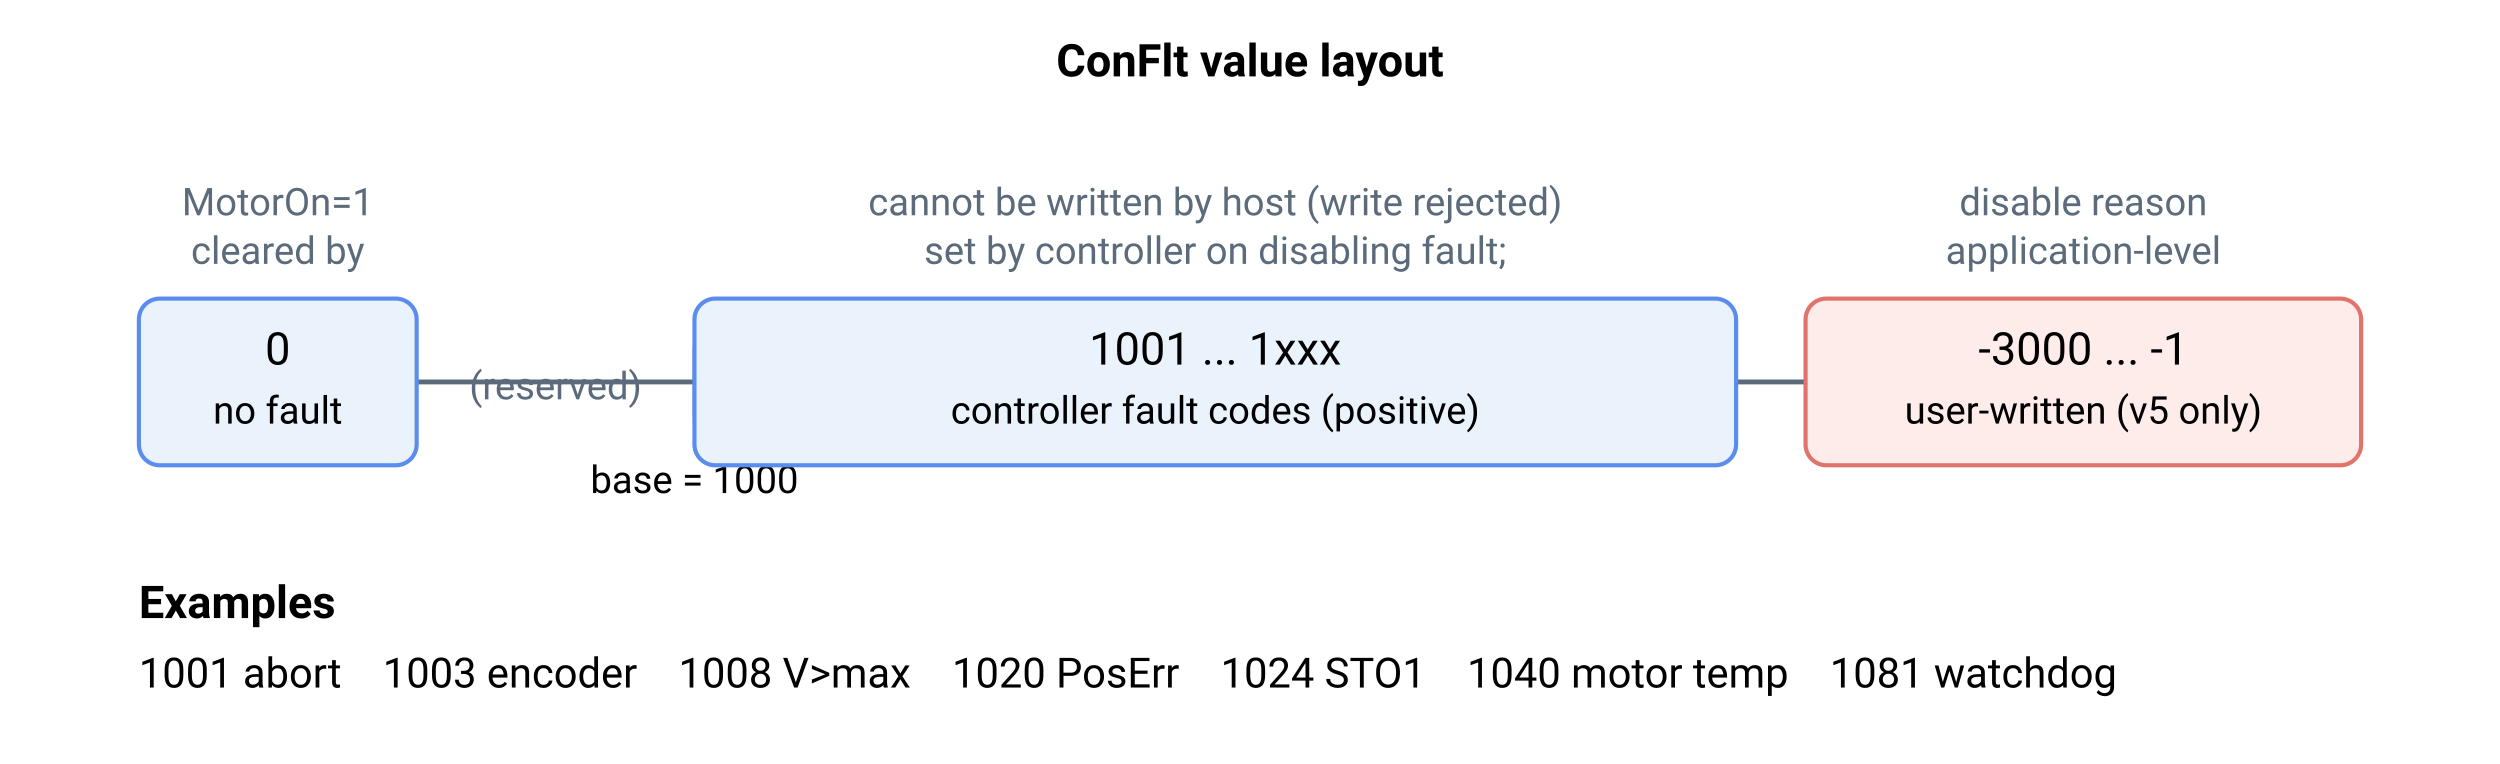
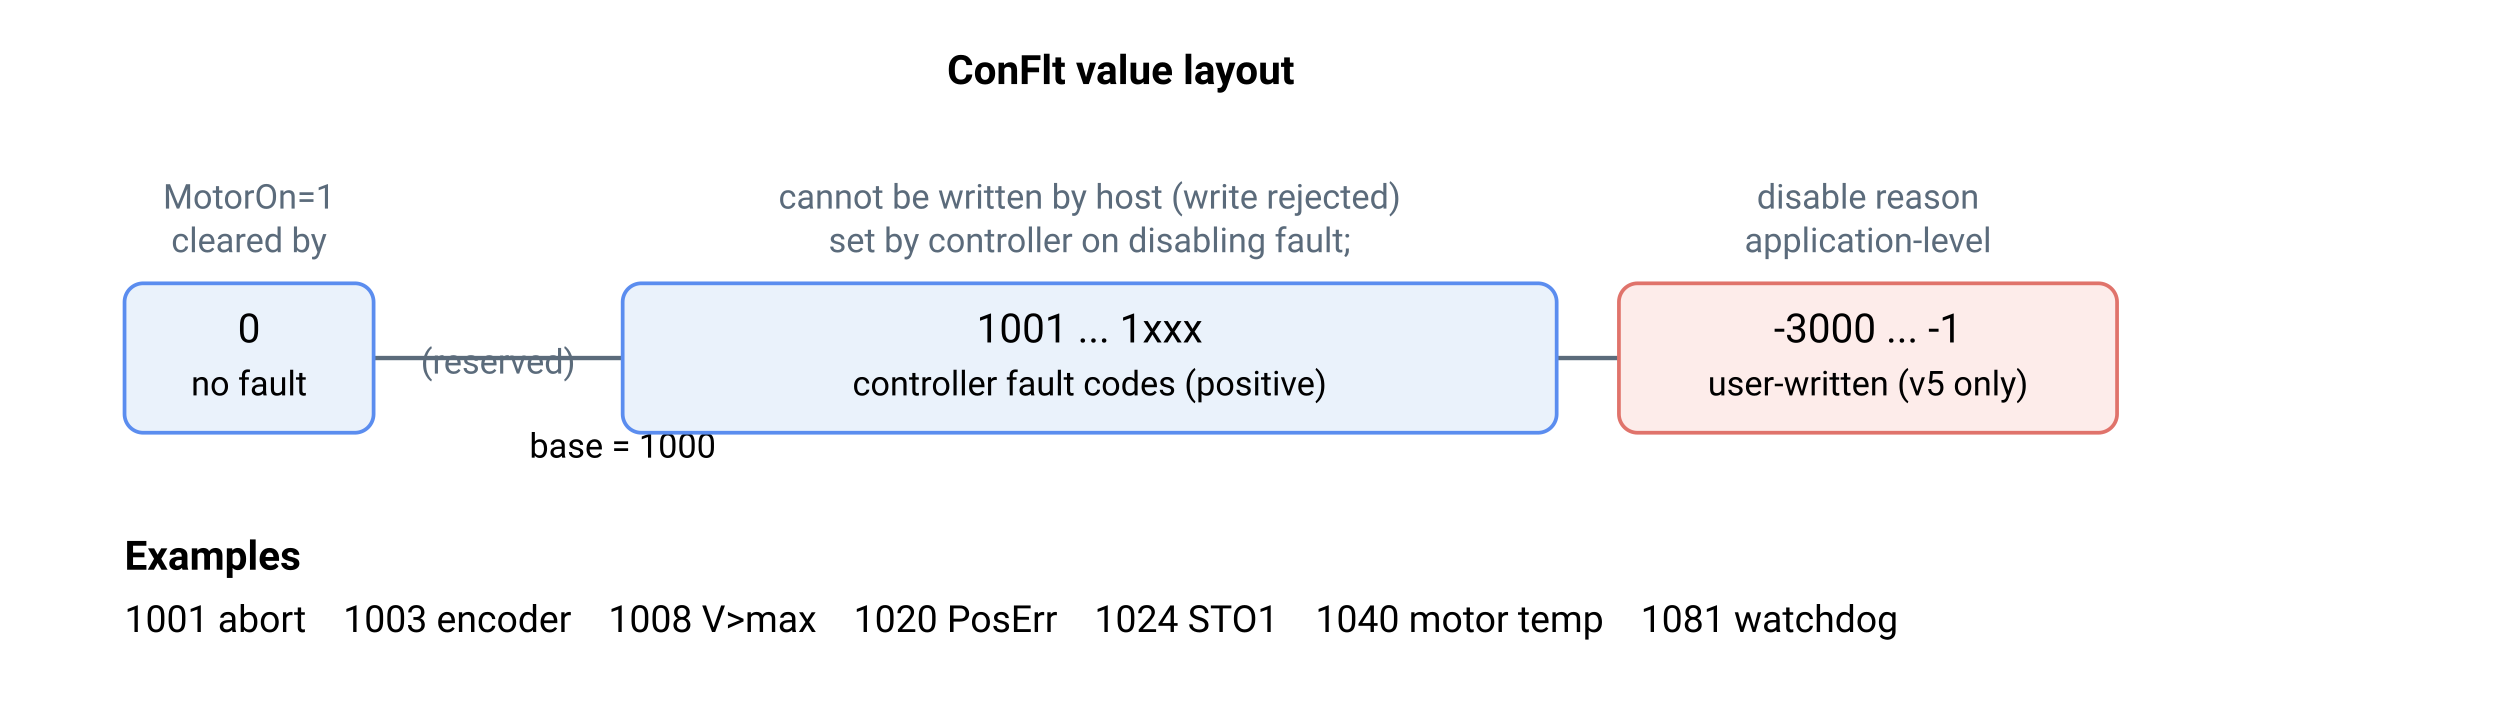
- <svg xmlns="http://www.w3.org/2000/svg" width="720" height="220" viewBox="0 0 720 220" font-family="-apple-system,Segoe UI,Roboto,sans-serif" font-size="13" role="img" aria-label="ConFlt value layout: 0 means no fault, 1001 and up are controller fault codes, and negative values are user-written disable reasons (v5 only).">
+ <svg xmlns="http://www.w3.org/2000/svg" width="803" height="225" viewBox="0 -5 803 225" font-family="-apple-system,Segoe UI,Roboto,sans-serif" font-size="13" role="img" aria-label="ConFlt value layout: 0 means no fault, 1001 and up are controller fault codes, and negative values are user-written disable reasons (v5 only).">
  <defs>
    <marker id="arrow" markerWidth="8" markerHeight="8" refX="6" refY="3" orient="auto">
      <path d="M0,0 L6,3 L0,6 Z" fill="#5b6b7b" />
    </marker>
  </defs>
  <text x="360" y="22" text-anchor="middle" font-weight="bold">ConFlt value layout</text>
  <line x1="40" y1="110" x2="680" y2="110" stroke="#5b6b7b" stroke-width="1.4" marker-end="url(#arrow)" />
  <rect x="40" y="86" width="80" height="48" rx="6" fill="#eaf2fb" stroke="#5b8def" stroke-width="1.2" />
  <text x="80" y="105" text-anchor="middle">0</text>
  <text x="80" y="122" text-anchor="middle" font-size="11">no fault</text>
  <text x="160" y="115" text-anchor="middle" font-size="11" fill="#5b6b7b">(reserved)</text>
  <line x1="200" y1="100" x2="200" y2="120" stroke="#5b6b7b" stroke-width="1" />
  <text x="200" y="142" text-anchor="middle" font-size="11">base = 1000</text>
  <rect x="200" y="86" width="300" height="48" rx="6" fill="#eaf2fb" stroke="#5b8def" stroke-width="1.2" />
  <text x="350" y="105" text-anchor="middle">1001 ... 1xxx</text>
  <text x="350" y="122" text-anchor="middle" font-size="11">controller fault codes (positive)</text>
  <rect x="520" y="86" width="160" height="48" rx="6" fill="#fdecea" stroke="#e0736b" stroke-width="1.2" />
  <text x="600" y="105" text-anchor="middle">-3000 ... -1</text>
  <text x="600" y="122" text-anchor="middle" font-size="11">user-written (v5 only)</text>
  <text x="80" y="76" text-anchor="middle" font-size="11" fill="#5b6b7b">cleared by</text>
  <text x="80" y="62" text-anchor="middle" font-size="11" fill="#5b6b7b">MotorOn=1</text>
  <text x="350" y="76" text-anchor="middle" font-size="11" fill="#5b6b7b">set by controller on disabling fault;</text>
  <text x="350" y="62" text-anchor="middle" font-size="11" fill="#5b6b7b">cannot be written by host (write rejected)</text>
  <text x="600" y="76" text-anchor="middle" font-size="11" fill="#5b6b7b">application-level</text>
  <text x="600" y="62" text-anchor="middle" font-size="11" fill="#5b6b7b">disable reason</text>
  <text x="40" y="178" font-weight="bold">Examples</text>
  <text x="40" y="198" font-size="12">1001 abort    1003 encoder    1008 V&gt;max    1020 PosErr    1024 STO1    1040 motor temp    1081 watchdog</text>
</svg>
